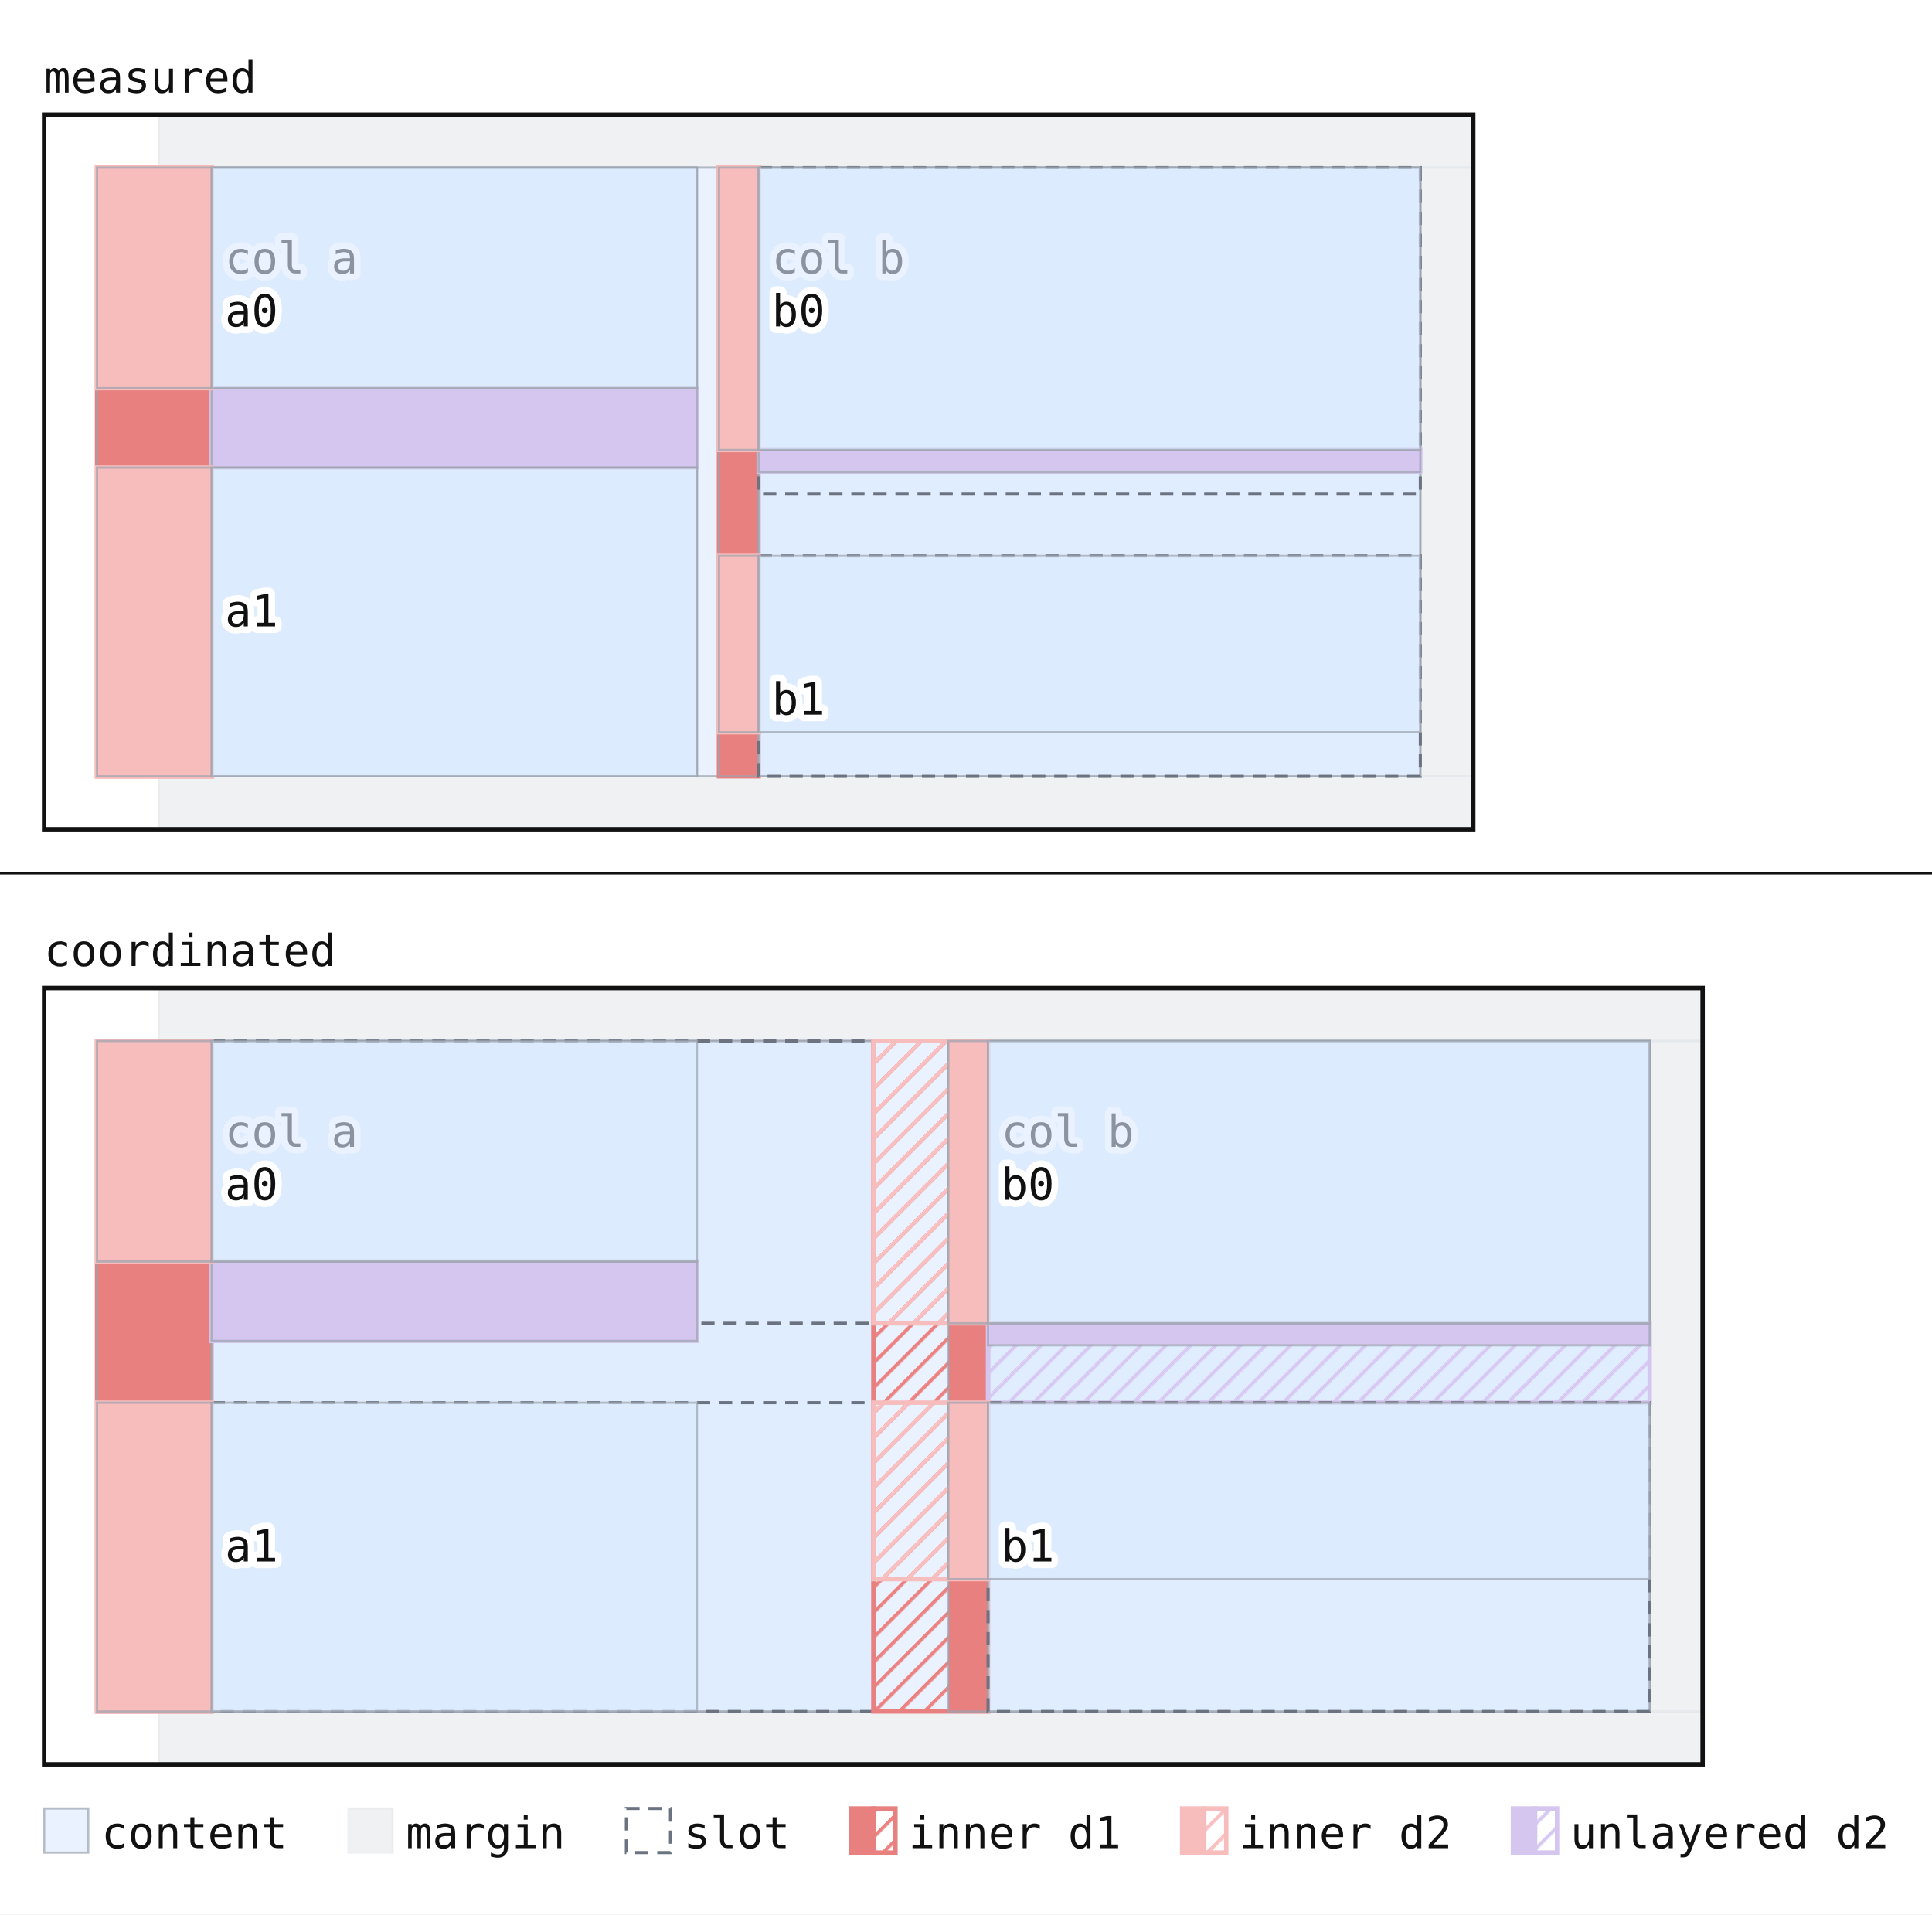
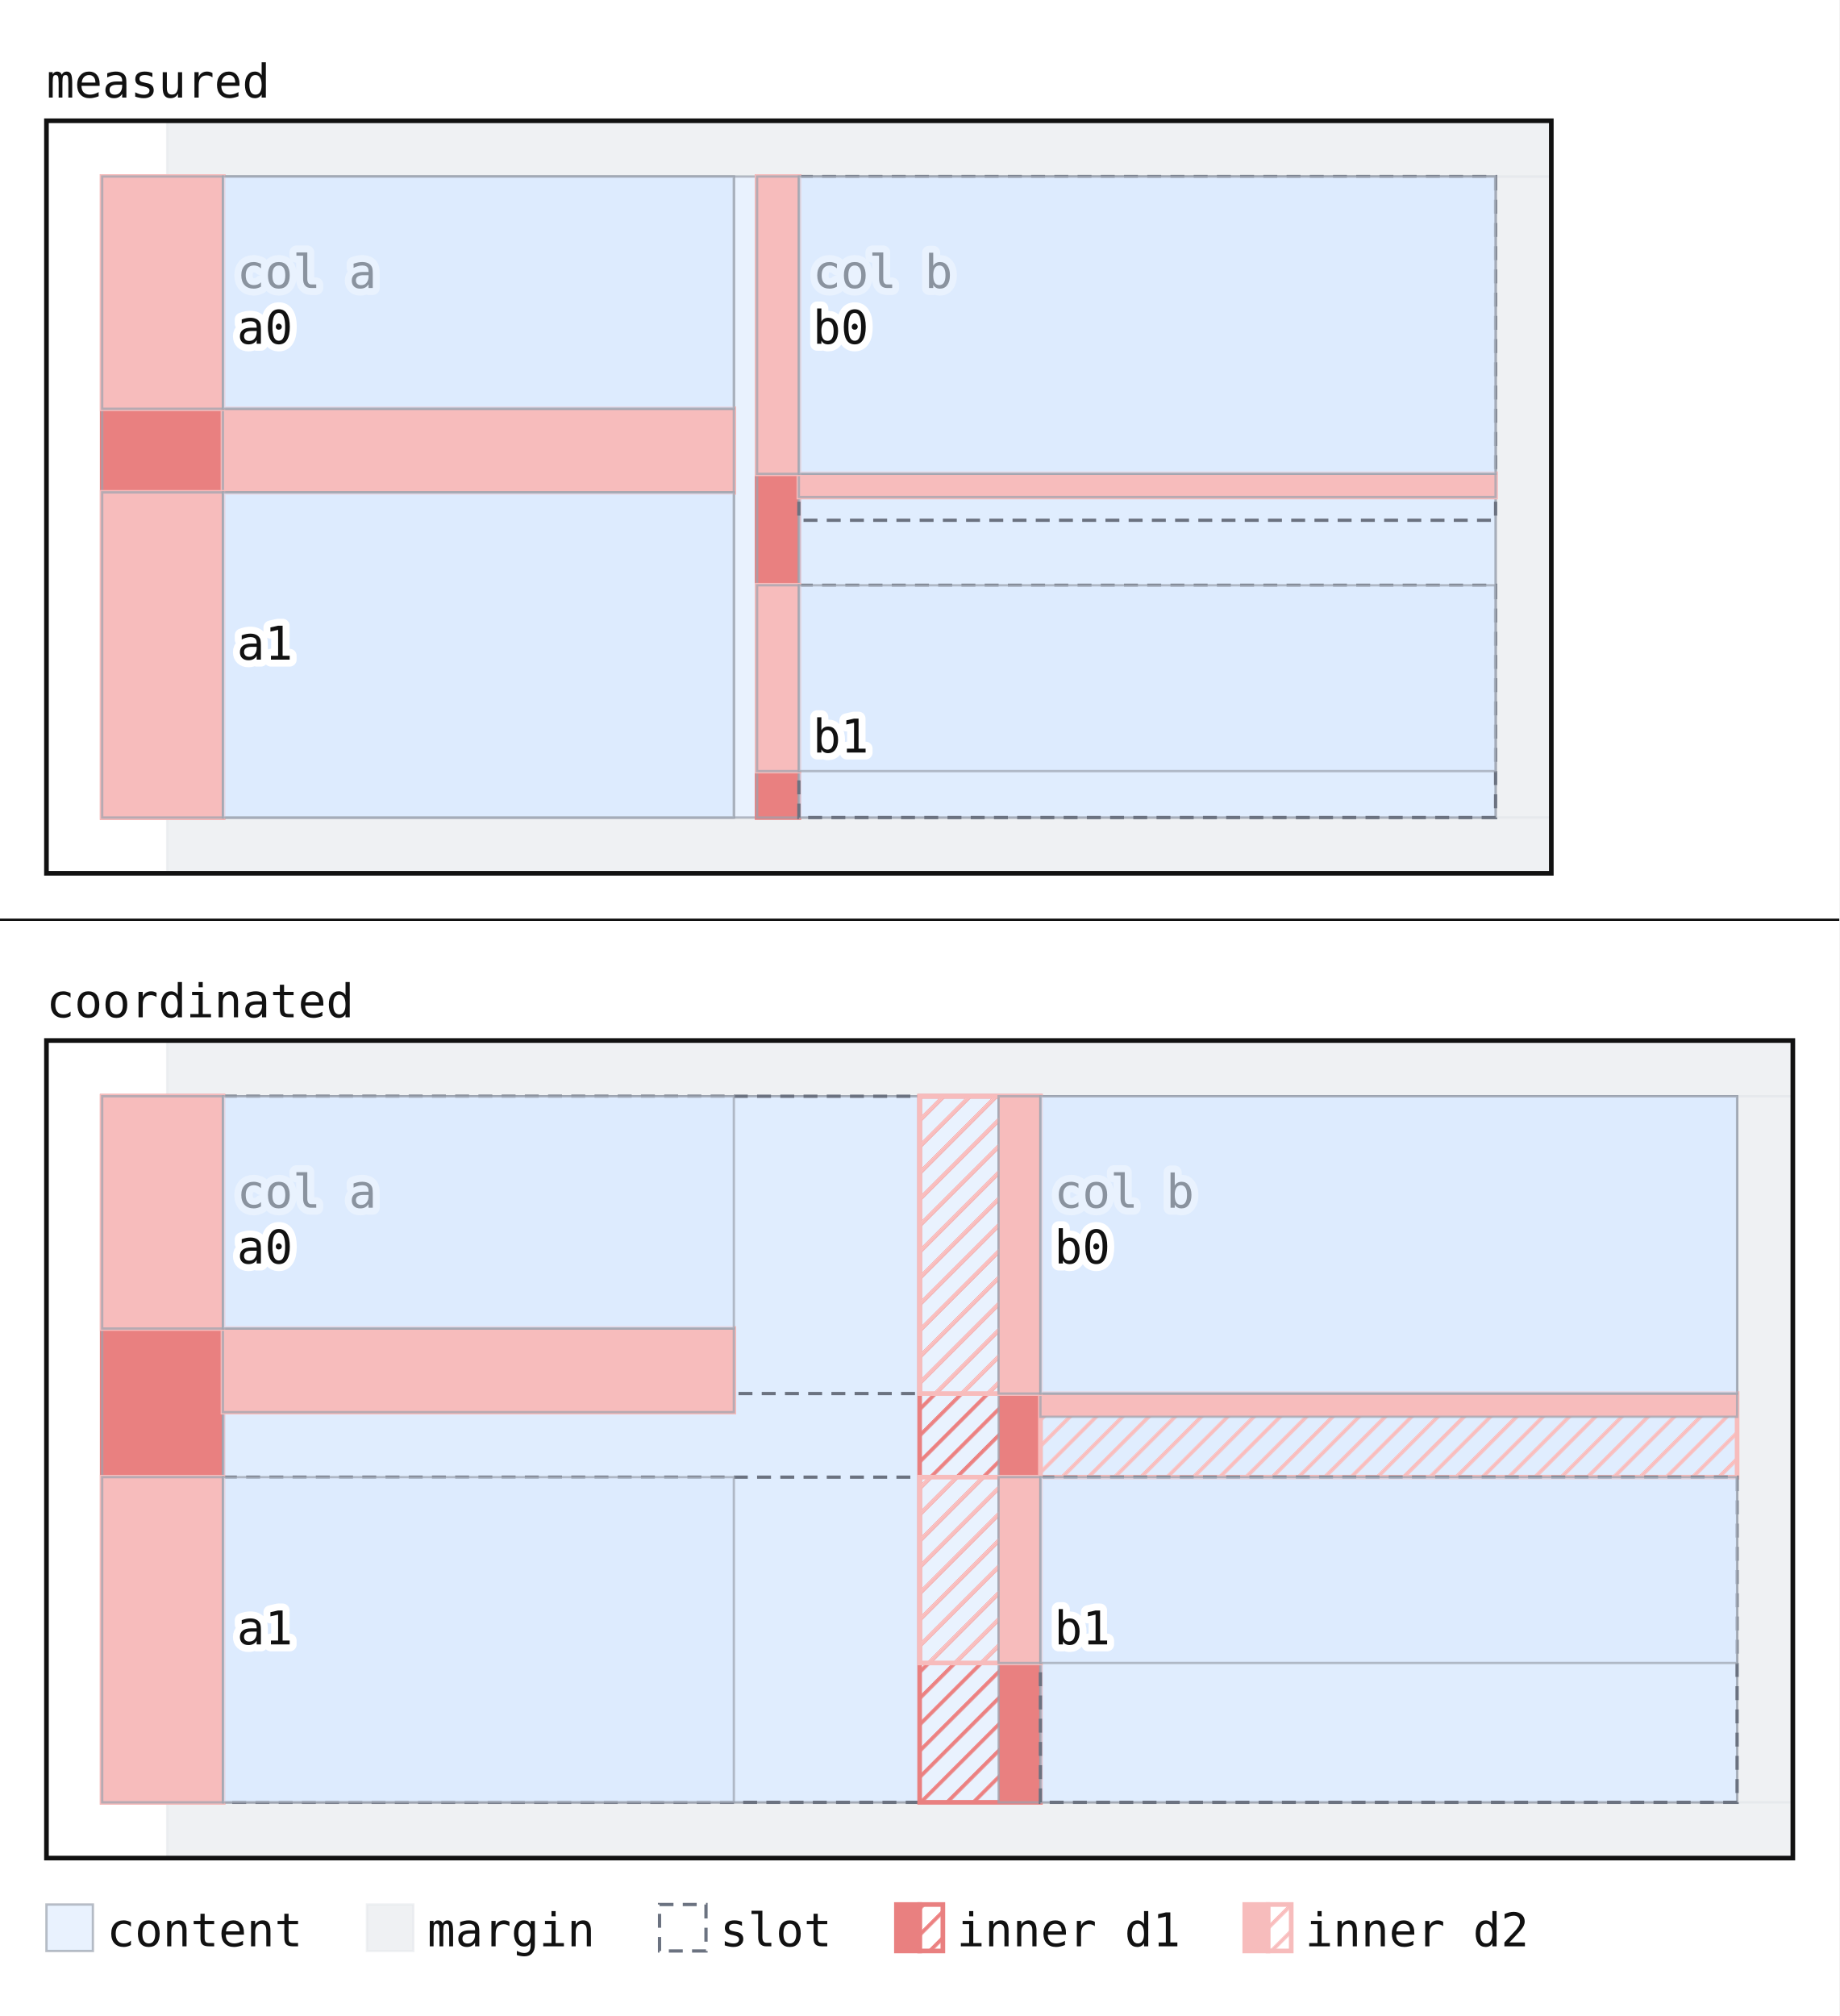
- <svg xmlns="http://www.w3.org/2000/svg" viewBox="-10 -10 438 434" font-family="monospace" font-size="10">
+ <svg xmlns="http://www.w3.org/2000/svg" viewBox="-10 -10 396 434" font-family="monospace" font-size="10">
  <defs>
    <pattern id="hatch-i1" patternUnits="userSpaceOnUse" width="4" height="4" patternTransform="rotate(45)">
      <line x1="0" y1="0" x2="0" y2="4" stroke="#e98080" stroke-width="1.6" />
    </pattern>
    <pattern id="hatch-i2" patternUnits="userSpaceOnUse" width="4" height="4" patternTransform="rotate(45)">
      <line x1="0" y1="0" x2="0" y2="4" stroke="#f7bcbc" stroke-width="1.6" />
    </pattern>
-     <pattern id="hatch-u2" patternUnits="userSpaceOnUse" width="4" height="4" patternTransform="rotate(45)">
-       <line x1="0" y1="0" x2="0" y2="4" stroke="#d5c6ef" stroke-width="1.6" />
-     </pattern>
  </defs>
-   <rect x="-10" y="-10" width="438" height="434" fill="#ffffff" />
+   <rect x="-10" y="-10" width="396" height="434" fill="#ffffff" />
  <rect x="0" y="0" width="0" height="0" fill="#dbeafe" fill-opacity="0.6" stroke="#9ca3af" stroke-width="0.5" stroke-opacity="0.7" />
  <text x="0" y="11" fill="#111111" stroke="#ffffff" stroke-width="3" stroke-linejoin="round" paint-order="stroke">measured</text>
  <rect x="26" y="16" width="298" height="12" fill="#e5e7eb" fill-opacity="0.6" stroke="#e5e7eb" stroke-width="0.5" stroke-opacity="0.6" />
  <rect x="26" y="166" width="298" height="12" fill="#e5e7eb" fill-opacity="0.6" stroke="#e5e7eb" stroke-width="0.5" stroke-opacity="0.6" />
  <rect x="26" y="28" width="12" height="138" fill="#e5e7eb" fill-opacity="0.6" stroke="#e5e7eb" stroke-width="0.5" stroke-opacity="0.6" />
  <rect x="312" y="28" width="12" height="138" fill="#e5e7eb" fill-opacity="0.6" stroke="#e5e7eb" stroke-width="0.5" stroke-opacity="0.6" />
  <rect x="38" y="28" width="274" height="138" fill="#dbeafe" fill-opacity="0.6" stroke="#9ca3af" stroke-width="0.5" stroke-opacity="0.7" />
  <rect x="12" y="28" width="26" height="138" fill="url(#hatch-i1)" stroke="#e98080" stroke-width="1" />
  <rect x="12" y="28" width="26" height="138" fill="#e98080" stroke="#9ca3af" stroke-width="0.5" stroke-opacity="0.7" />
  <rect x="38" y="28" width="110" height="138" fill="#dbeafe" fill-opacity="0.6" stroke="#9ca3af" stroke-width="0.5" stroke-opacity="0.7" />
  <text x="41" y="52" fill="#111111" stroke="#ffffff" stroke-width="3" stroke-linejoin="round" paint-order="stroke">col a</text>
-   <rect x="38" y="78" width="110" height="18" fill="url(#hatch-u2)" stroke="#d5c6ef" stroke-width="1" />
-   <rect x="38" y="78" width="110" height="18" fill="#d5c6ef" stroke="#9ca3af" stroke-width="0.5" stroke-opacity="0.7" />
+   <rect x="38" y="78" width="110" height="18" fill="url(#hatch-i2)" stroke="#f7bcbc" stroke-width="1" />
+   <rect x="38" y="78" width="110" height="18" fill="#f7bcbc" stroke="#9ca3af" stroke-width="0.5" stroke-opacity="0.7" />
  <rect x="12" y="28" width="26" height="50" fill="url(#hatch-i2)" stroke="#f7bcbc" stroke-width="1" />
  <rect x="12" y="28" width="26" height="50" fill="#f7bcbc" stroke="#9ca3af" stroke-width="0.5" stroke-opacity="0.7" />
  <rect x="38" y="28" width="110" height="50" fill="#dbeafe" fill-opacity="0.6" stroke="#9ca3af" stroke-width="0.5" stroke-opacity="0.7" />
  <text x="41" y="64" fill="#111111" stroke="#ffffff" stroke-width="3" stroke-linejoin="round" paint-order="stroke">a0</text>
  <rect x="12" y="96" width="26" height="70" fill="url(#hatch-i2)" stroke="#f7bcbc" stroke-width="1" />
  <rect x="12" y="96" width="26" height="70" fill="#f7bcbc" stroke="#9ca3af" stroke-width="0.5" stroke-opacity="0.7" />
  <rect x="38" y="96" width="110" height="70" fill="#dbeafe" fill-opacity="0.6" stroke="#9ca3af" stroke-width="0.5" stroke-opacity="0.7" />
  <text x="41" y="132" fill="#111111" stroke="#ffffff" stroke-width="3" stroke-linejoin="round" paint-order="stroke">a1</text>
  <rect x="153" y="28" width="9" height="138" fill="url(#hatch-i1)" stroke="#e98080" stroke-width="1" />
  <rect x="153" y="28" width="9" height="138" fill="#e98080" stroke="#9ca3af" stroke-width="0.5" stroke-opacity="0.7" />
  <rect x="162" y="28" width="150" height="138" fill="#dbeafe" fill-opacity="0.6" stroke="#9ca3af" stroke-width="0.5" stroke-opacity="0.7" />
  <text x="165" y="52" fill="#111111" stroke="#ffffff" stroke-width="3" stroke-linejoin="round" paint-order="stroke">col b</text>
  <rect x="162" y="28" width="150" height="74" fill="none" stroke="#6b7280" stroke-width="0.7" stroke-dasharray="3 2" />
-   <rect x="162" y="92" width="150" height="5" fill="url(#hatch-u2)" stroke="#d5c6ef" stroke-width="1" />
-   <rect x="162" y="92" width="150" height="5" fill="#d5c6ef" stroke="#9ca3af" stroke-width="0.5" stroke-opacity="0.7" />
+   <rect x="162" y="92" width="150" height="5" fill="url(#hatch-i2)" stroke="#f7bcbc" stroke-width="1" />
+   <rect x="162" y="92" width="150" height="5" fill="#f7bcbc" stroke="#9ca3af" stroke-width="0.5" stroke-opacity="0.7" />
  <rect x="153" y="28" width="9" height="64" fill="url(#hatch-i2)" stroke="#f7bcbc" stroke-width="1" />
  <rect x="153" y="28" width="9" height="64" fill="#f7bcbc" stroke="#9ca3af" stroke-width="0.5" stroke-opacity="0.7" />
  <rect x="162" y="28" width="150" height="64" fill="#dbeafe" fill-opacity="0.6" stroke="#9ca3af" stroke-width="0.5" stroke-opacity="0.7" />
  <text x="165" y="64" fill="#111111" stroke="#ffffff" stroke-width="3" stroke-linejoin="round" paint-order="stroke">b0</text>
  <rect x="162" y="116" width="150" height="50" fill="none" stroke="#6b7280" stroke-width="0.7" stroke-dasharray="3 2" />
  <rect x="153" y="116" width="9" height="40" fill="url(#hatch-i2)" stroke="#f7bcbc" stroke-width="1" />
  <rect x="153" y="116" width="9" height="40" fill="#f7bcbc" stroke="#9ca3af" stroke-width="0.5" stroke-opacity="0.7" />
  <rect x="162" y="116" width="150" height="40" fill="#dbeafe" fill-opacity="0.6" stroke="#9ca3af" stroke-width="0.5" stroke-opacity="0.7" />
  <text x="165" y="152" fill="#111111" stroke="#ffffff" stroke-width="3" stroke-linejoin="round" paint-order="stroke">b1</text>
  <rect x="0" y="16" width="324" height="162" fill="none" stroke="#111111" stroke-width="1" />
  <rect x="0" y="198" width="0" height="0" fill="#dbeafe" fill-opacity="0.6" stroke="#9ca3af" stroke-width="0.5" stroke-opacity="0.7" />
  <text x="0" y="209" fill="#111111" stroke="#ffffff" stroke-width="3" stroke-linejoin="round" paint-order="stroke">coordinated</text>
  <rect x="26" y="214" width="350" height="12" fill="#e5e7eb" fill-opacity="0.6" stroke="#e5e7eb" stroke-width="0.5" stroke-opacity="0.6" />
  <rect x="26" y="378" width="350" height="12" fill="#e5e7eb" fill-opacity="0.6" stroke="#e5e7eb" stroke-width="0.5" stroke-opacity="0.6" />
  <rect x="26" y="226" width="12" height="152" fill="#e5e7eb" fill-opacity="0.6" stroke="#e5e7eb" stroke-width="0.5" stroke-opacity="0.6" />
  <rect x="364" y="226" width="12" height="152" fill="#e5e7eb" fill-opacity="0.6" stroke="#e5e7eb" stroke-width="0.5" stroke-opacity="0.6" />
  <rect x="38" y="226" width="326" height="152" fill="#dbeafe" fill-opacity="0.6" stroke="#9ca3af" stroke-width="0.5" stroke-opacity="0.7" />
  <rect x="12" y="226" width="26" height="152" fill="url(#hatch-i1)" stroke="#e98080" stroke-width="1" />
  <rect x="12" y="226" width="26" height="152" fill="#e98080" stroke="#9ca3af" stroke-width="0.5" stroke-opacity="0.7" />
  <rect x="38" y="226" width="150" height="152" fill="#dbeafe" fill-opacity="0.6" stroke="#9ca3af" stroke-width="0.5" stroke-opacity="0.7" />
  <text x="41" y="250" fill="#111111" stroke="#ffffff" stroke-width="3" stroke-linejoin="round" paint-order="stroke">col a</text>
  <rect x="38" y="226" width="150" height="64" fill="none" stroke="#6b7280" stroke-width="0.7" stroke-dasharray="3 2" />
-   <rect x="38" y="276" width="110" height="18" fill="url(#hatch-u2)" stroke="#d5c6ef" stroke-width="1" />
-   <rect x="38" y="276" width="110" height="18" fill="#d5c6ef" stroke="#9ca3af" stroke-width="0.5" stroke-opacity="0.7" />
+   <rect x="38" y="276" width="110" height="18" fill="url(#hatch-i2)" stroke="#f7bcbc" stroke-width="1" />
+   <rect x="38" y="276" width="110" height="18" fill="#f7bcbc" stroke="#9ca3af" stroke-width="0.5" stroke-opacity="0.7" />
  <rect x="12" y="226" width="26" height="50" fill="url(#hatch-i2)" stroke="#f7bcbc" stroke-width="1" />
  <rect x="12" y="226" width="26" height="50" fill="#f7bcbc" stroke="#9ca3af" stroke-width="0.5" stroke-opacity="0.7" />
  <rect x="38" y="226" width="110" height="50" fill="#dbeafe" fill-opacity="0.6" stroke="#9ca3af" stroke-width="0.5" stroke-opacity="0.7" />
  <text x="41" y="262" fill="#111111" stroke="#ffffff" stroke-width="3" stroke-linejoin="round" paint-order="stroke">a0</text>
  <rect x="38" y="308" width="150" height="70" fill="none" stroke="#6b7280" stroke-width="0.7" stroke-dasharray="3 2" />
  <rect x="12" y="308" width="26" height="70" fill="url(#hatch-i2)" stroke="#f7bcbc" stroke-width="1" />
  <rect x="12" y="308" width="26" height="70" fill="#f7bcbc" stroke="#9ca3af" stroke-width="0.5" stroke-opacity="0.7" />
  <rect x="38" y="308" width="110" height="70" fill="#dbeafe" fill-opacity="0.6" stroke="#9ca3af" stroke-width="0.5" stroke-opacity="0.7" />
  <text x="41" y="344" fill="#111111" stroke="#ffffff" stroke-width="3" stroke-linejoin="round" paint-order="stroke">a1</text>
  <rect x="188" y="226" width="26" height="152" fill="url(#hatch-i1)" stroke="#e98080" stroke-width="1" />
  <rect x="205" y="226" width="9" height="152" fill="#e98080" stroke="#9ca3af" stroke-width="0.5" stroke-opacity="0.7" />
  <rect x="214" y="226" width="150" height="152" fill="#dbeafe" fill-opacity="0.6" stroke="#9ca3af" stroke-width="0.5" stroke-opacity="0.7" />
  <text x="217" y="250" fill="#111111" stroke="#ffffff" stroke-width="3" stroke-linejoin="round" paint-order="stroke">col b</text>
-   <rect x="214" y="290" width="150" height="18" fill="url(#hatch-u2)" stroke="#d5c6ef" stroke-width="1" />
-   <rect x="214" y="290" width="150" height="5" fill="#d5c6ef" stroke="#9ca3af" stroke-width="0.5" stroke-opacity="0.7" />
+   <rect x="214" y="290" width="150" height="18" fill="url(#hatch-i2)" stroke="#f7bcbc" stroke-width="1" />
+   <rect x="214" y="290" width="150" height="5" fill="#f7bcbc" stroke="#9ca3af" stroke-width="0.5" stroke-opacity="0.7" />
  <rect x="188" y="226" width="26" height="64" fill="url(#hatch-i2)" stroke="#f7bcbc" stroke-width="1" />
  <rect x="205" y="226" width="9" height="64" fill="#f7bcbc" stroke="#9ca3af" stroke-width="0.5" stroke-opacity="0.7" />
  <rect x="214" y="226" width="150" height="64" fill="#dbeafe" fill-opacity="0.6" stroke="#9ca3af" stroke-width="0.5" stroke-opacity="0.7" />
  <text x="217" y="262" fill="#111111" stroke="#ffffff" stroke-width="3" stroke-linejoin="round" paint-order="stroke">b0</text>
  <rect x="214" y="308" width="150" height="70" fill="none" stroke="#6b7280" stroke-width="0.7" stroke-dasharray="3 2" />
  <rect x="188" y="308" width="26" height="40" fill="url(#hatch-i2)" stroke="#f7bcbc" stroke-width="1" />
  <rect x="205" y="308" width="9" height="40" fill="#f7bcbc" stroke="#9ca3af" stroke-width="0.5" stroke-opacity="0.7" />
  <rect x="214" y="308" width="150" height="40" fill="#dbeafe" fill-opacity="0.6" stroke="#9ca3af" stroke-width="0.5" stroke-opacity="0.7" />
  <text x="217" y="344" fill="#111111" stroke="#ffffff" stroke-width="3" stroke-linejoin="round" paint-order="stroke">b1</text>
  <rect x="0" y="214" width="376" height="176" fill="none" stroke="#111111" stroke-width="1" />
  <rect x="0" y="400" width="10" height="10" fill="#dbeafe" fill-opacity="0.6" stroke="#9ca3af" stroke-width="0.5" stroke-opacity="0.7" />
  <text x="13" y="409" fill="#111111" stroke="#ffffff" stroke-width="3" stroke-linejoin="round" paint-order="stroke">content</text>
  <rect x="69" y="400" width="10" height="10" fill="#e5e7eb" fill-opacity="0.6" stroke="#e5e7eb" stroke-width="0.5" stroke-opacity="0.6" />
  <text x="82" y="409" fill="#111111" stroke="#ffffff" stroke-width="3" stroke-linejoin="round" paint-order="stroke">margin</text>
  <rect x="132" y="400" width="10" height="10" fill="none" stroke="#6b7280" stroke-width="0.7" stroke-dasharray="3 2" />
  <text x="145" y="409" fill="#111111" stroke="#ffffff" stroke-width="3" stroke-linejoin="round" paint-order="stroke">slot</text>
  <rect x="183" y="400" width="5" height="10" fill="#e98080" stroke="#e98080" stroke-width="1" />
  <rect x="188" y="400" width="5" height="10" fill="url(#hatch-i1)" stroke="#e98080" stroke-width="1" />
  <text x="196" y="409" fill="#111111" stroke="#ffffff" stroke-width="3" stroke-linejoin="round" paint-order="stroke">inner d1</text>
  <rect x="258" y="400" width="5" height="10" fill="#f7bcbc" stroke="#f7bcbc" stroke-width="1" />
  <rect x="263" y="400" width="5" height="10" fill="url(#hatch-i2)" stroke="#f7bcbc" stroke-width="1" />
  <text x="271" y="409" fill="#111111" stroke="#ffffff" stroke-width="3" stroke-linejoin="round" paint-order="stroke">inner d2</text>
-   <rect x="333" y="400" width="5" height="10" fill="#d5c6ef" stroke="#d5c6ef" stroke-width="1" />
-   <rect x="338" y="400" width="5" height="10" fill="url(#hatch-u2)" stroke="#d5c6ef" stroke-width="1" />
-   <text x="346" y="409" fill="#111111" stroke="#ffffff" stroke-width="3" stroke-linejoin="round" paint-order="stroke">unlayered d2</text>
-   <line x1="-10" y1="188" x2="428" y2="188" stroke="#111111" stroke-width="0.5" />
+   <line x1="-10" y1="188" x2="386" y2="188" stroke="#111111" stroke-width="0.5" />
</svg>
